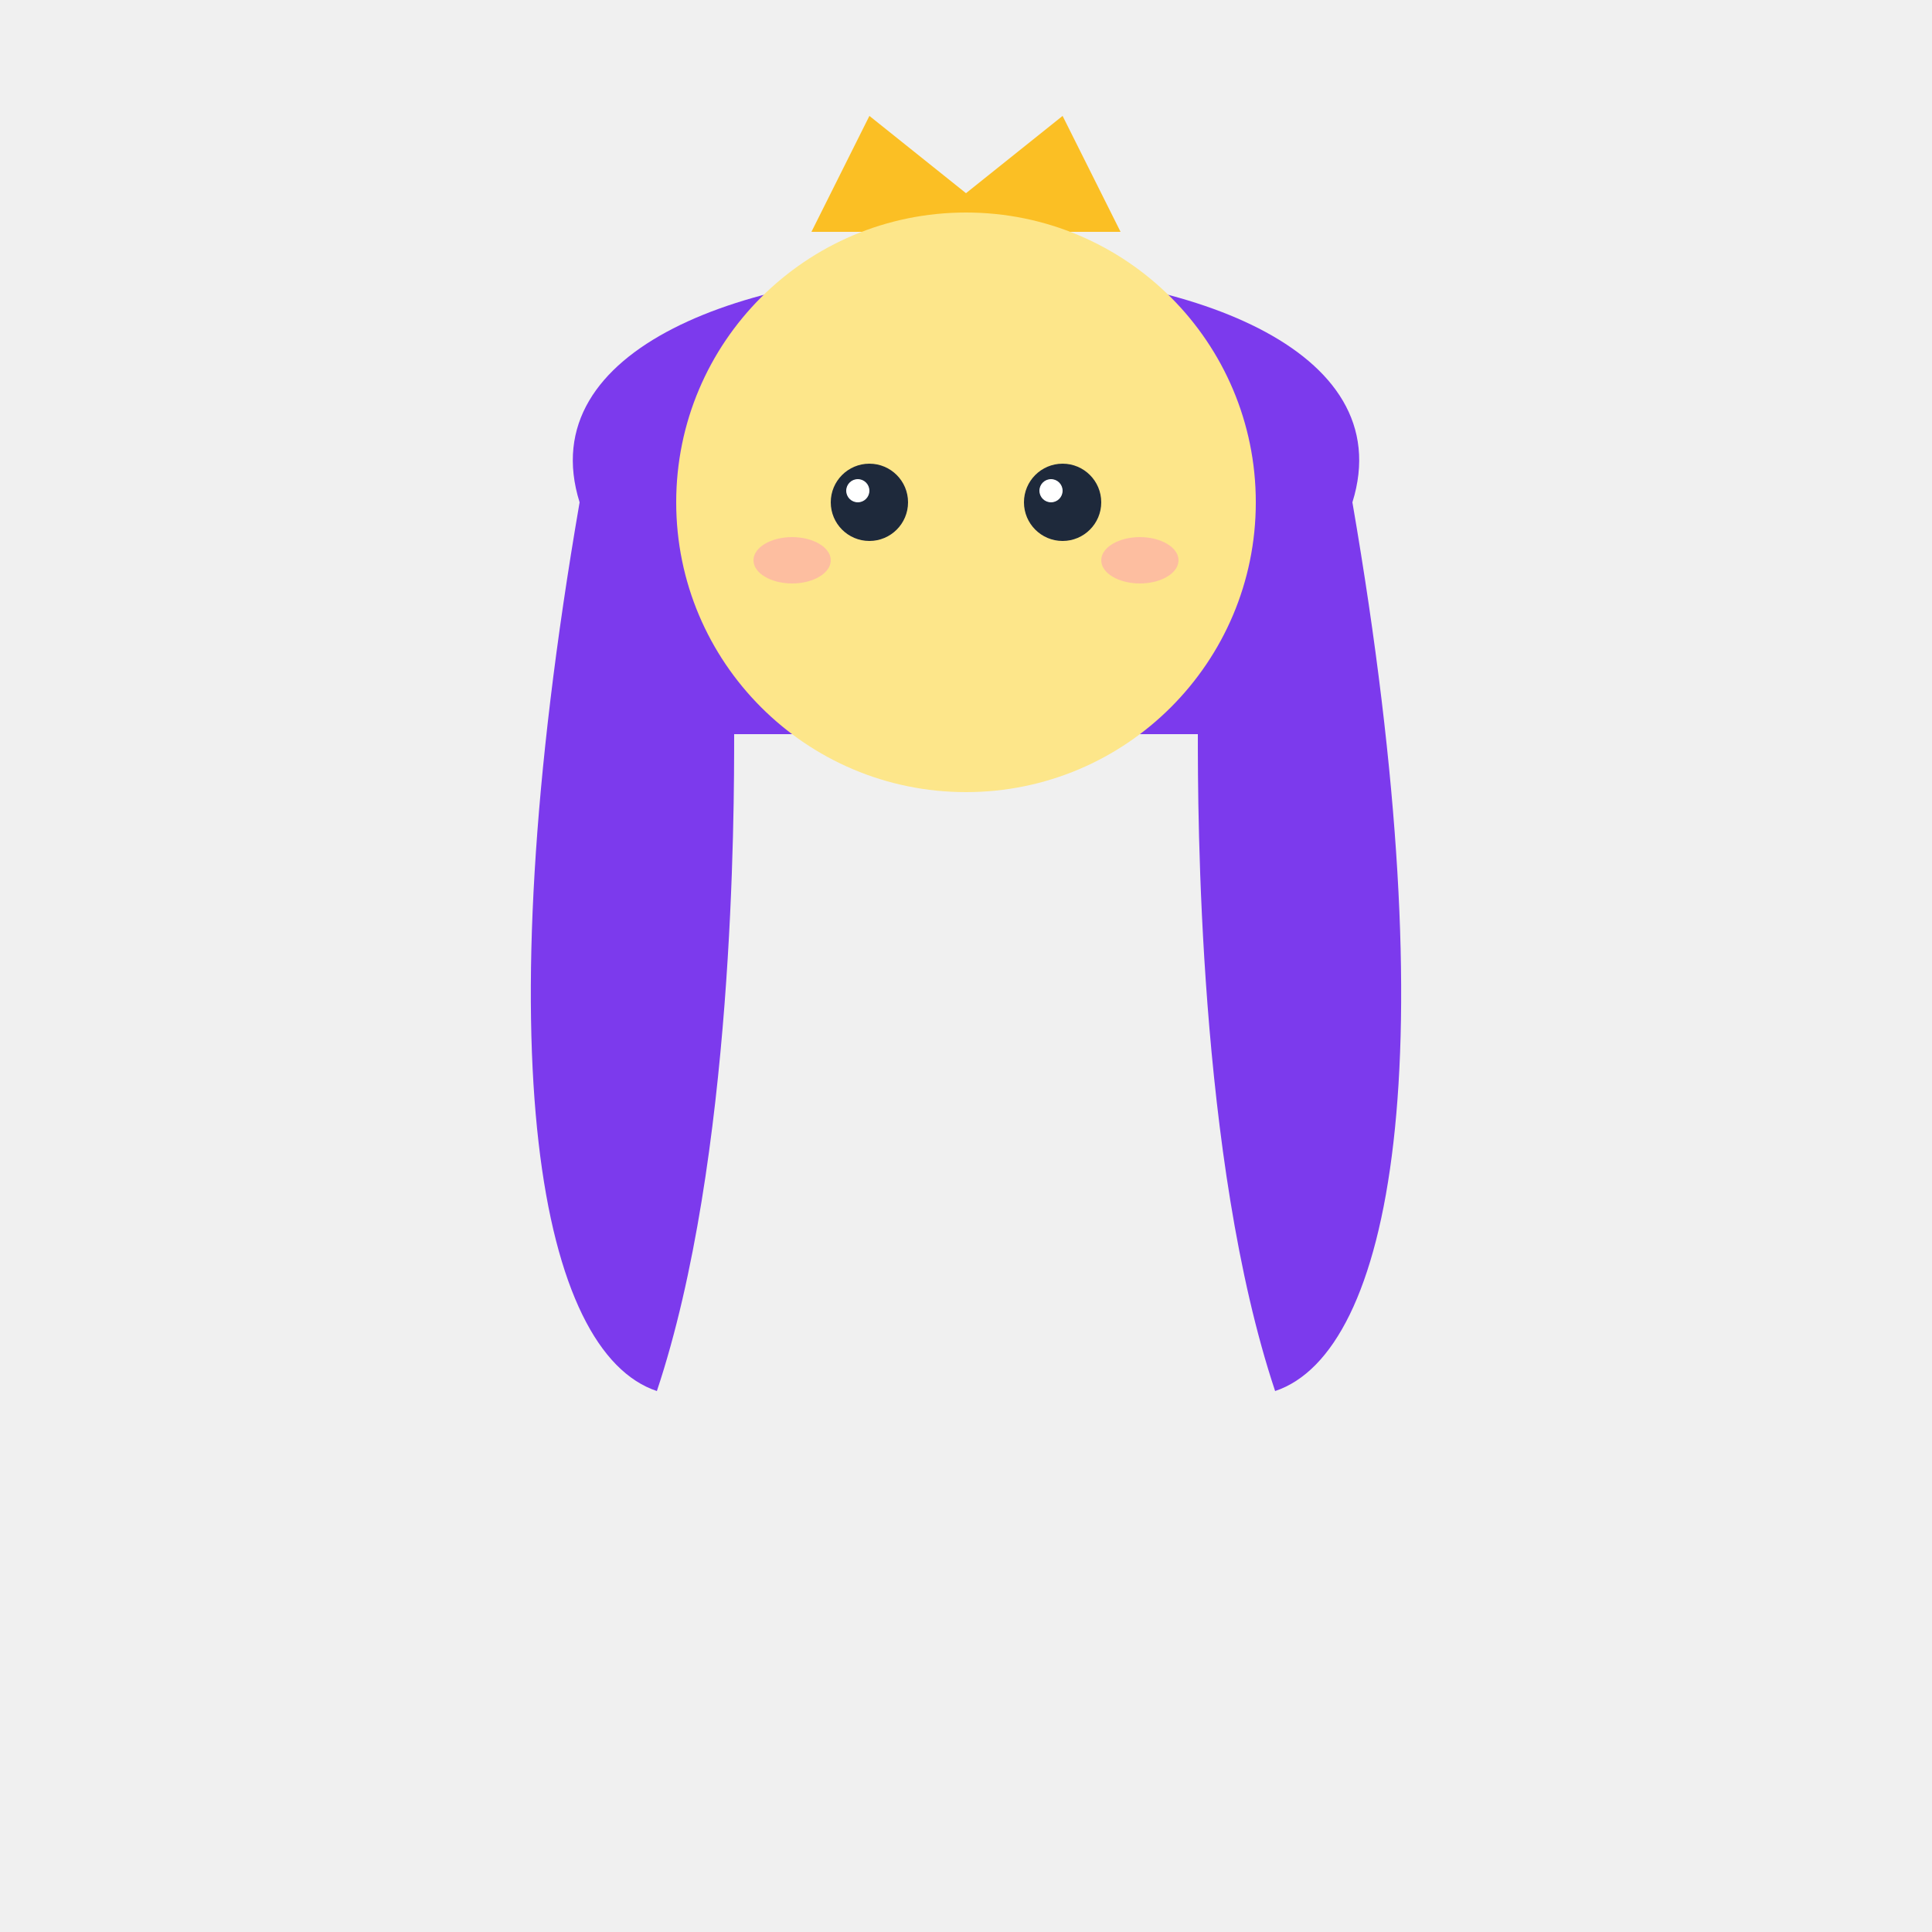
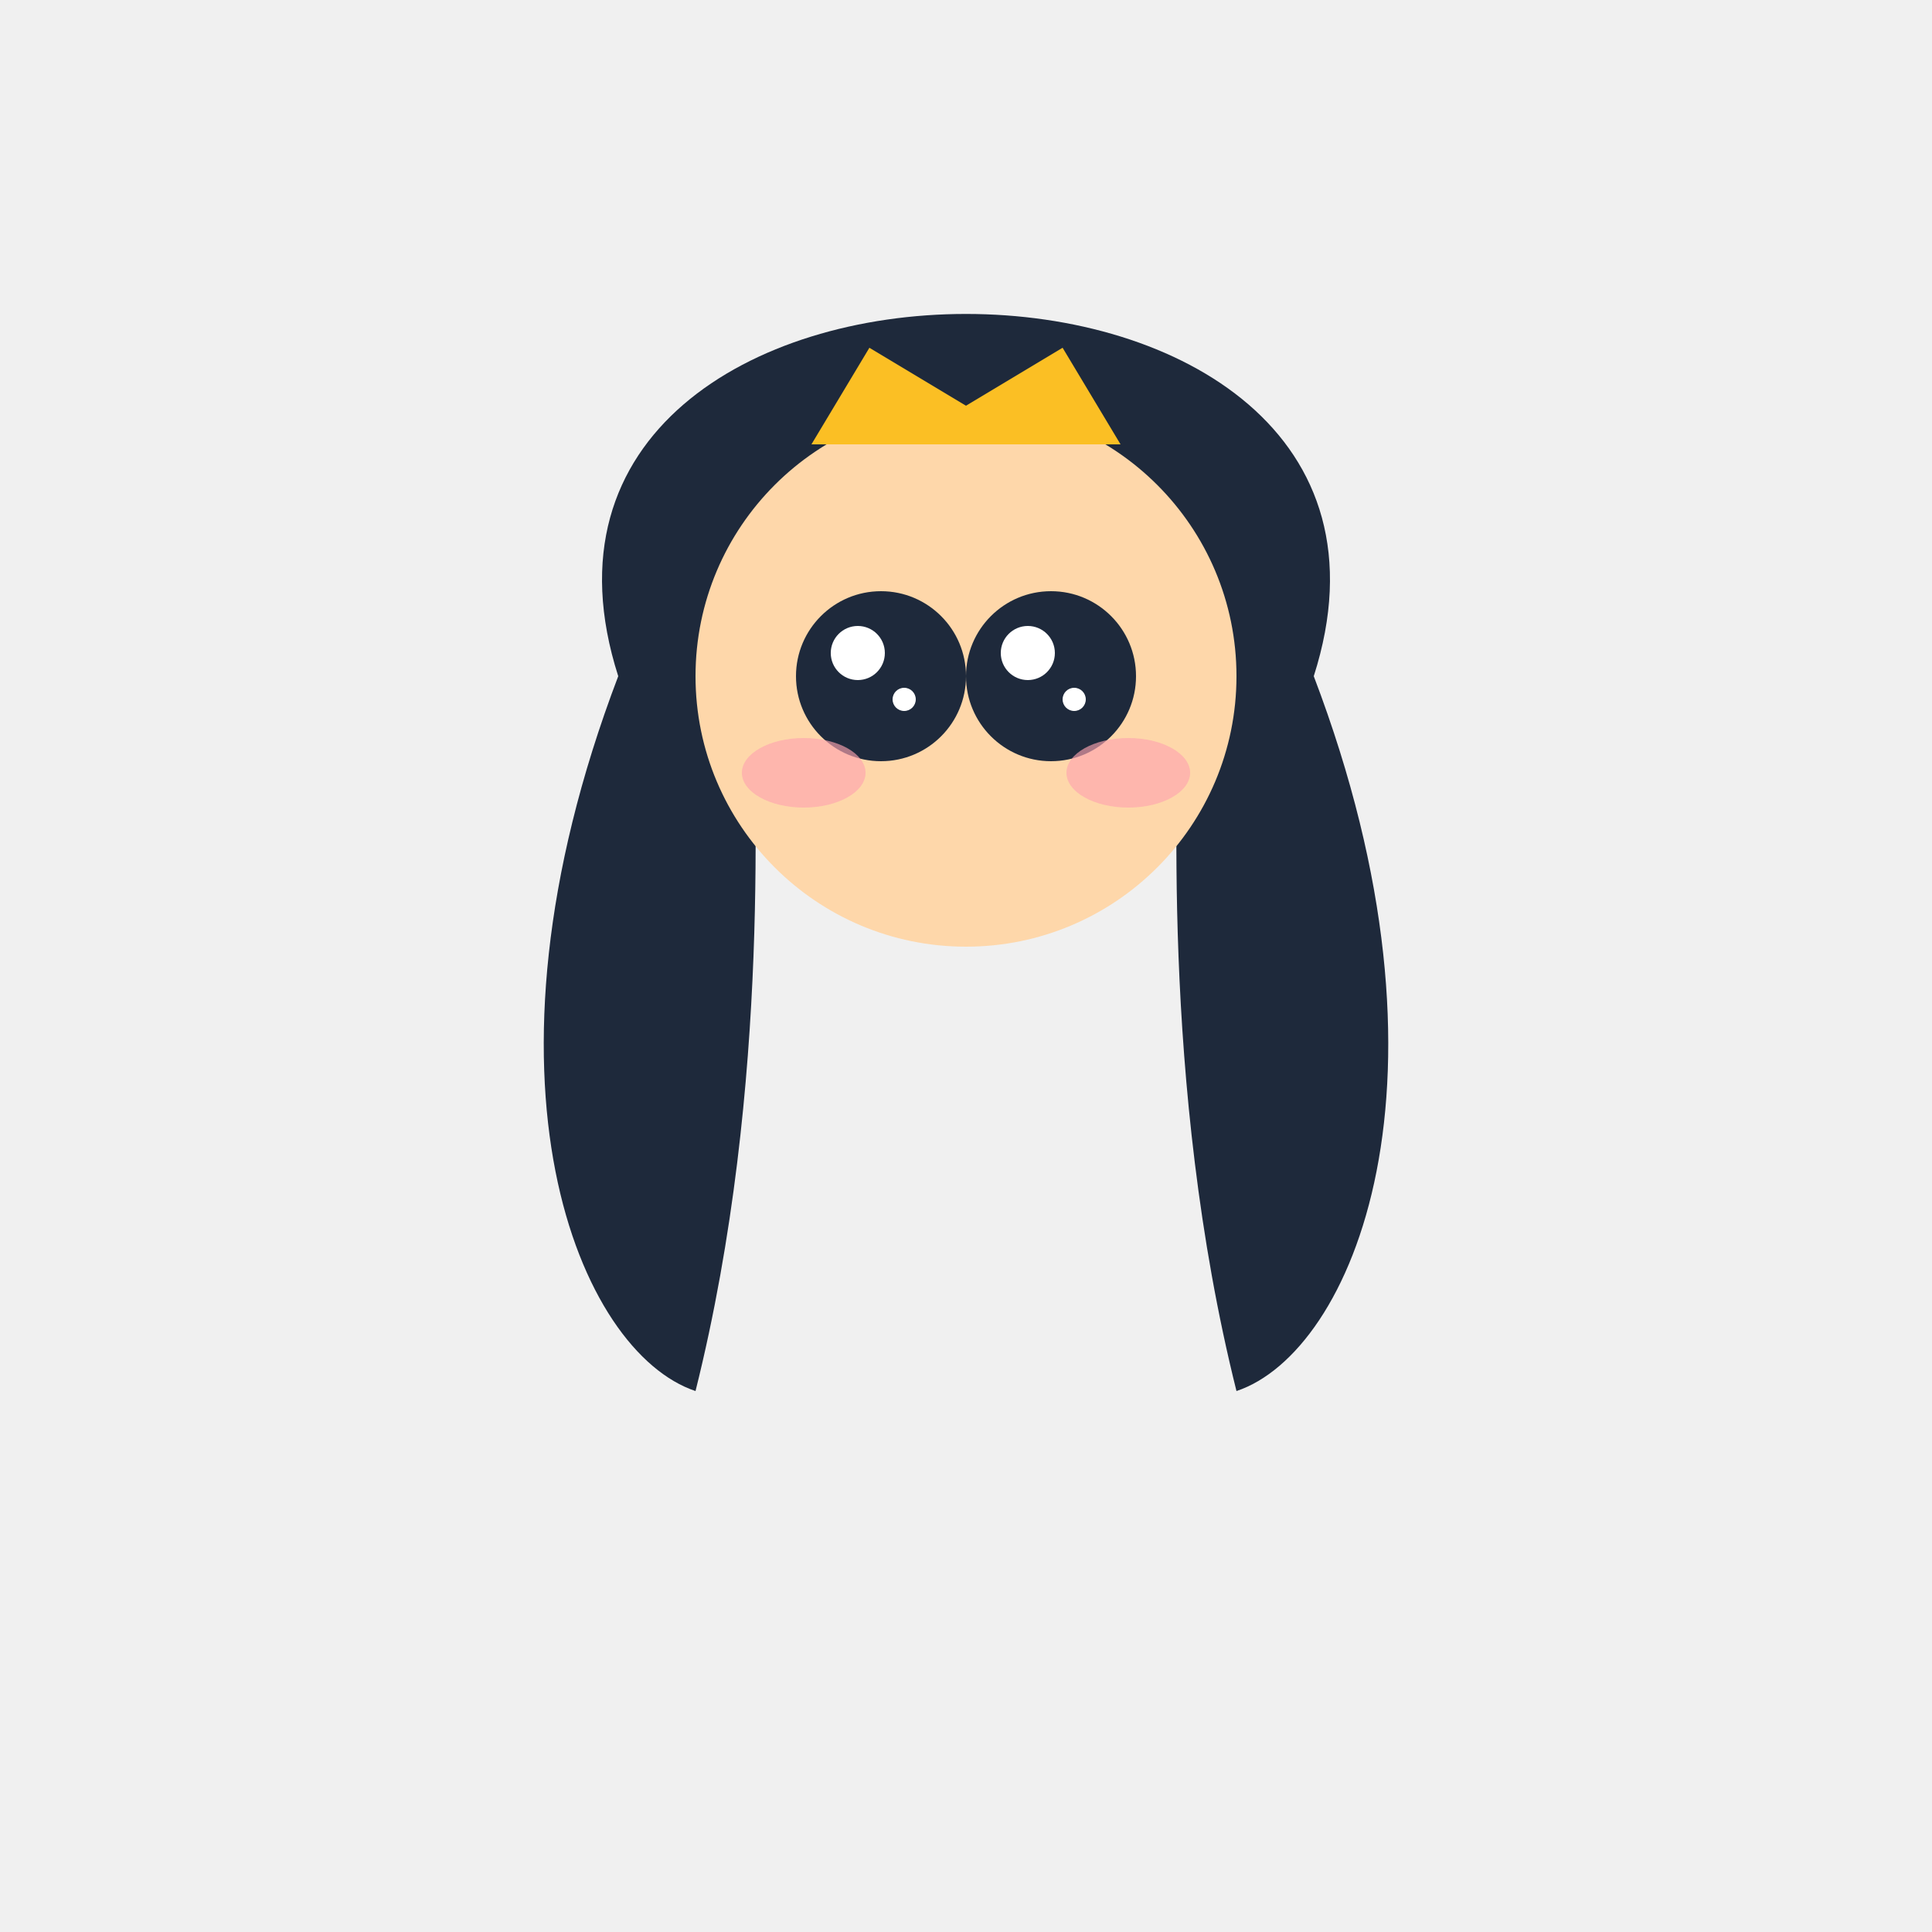
<svg xmlns="http://www.w3.org/2000/svg" viewBox="0 0 500 500">
-   <path d="M 150 130 C 125 50 375 50 350 130 C 375 275 360 350 330 360 C 310 300 310 210 310 190 L 190 190 C 190 210 190 300 170 360 C 140 350 125 275 150 130 Z" fill="#7C3AED" />
-   <path d="M 210 60 L 225 30 L 250 50 L 275 30 L 290 60 Z" fill="#FBBF24" />
-   <circle cx="250" cy="130" r="75" fill="#FDE68A" />
-   <path d="M215 110 Q225 105 L235 110" stroke="#1E293B" stroke-width="6" stroke-linecap="round" fill="none" />
-   <path d="M265 110 Q275 105 L285 110" stroke="#1E293B" stroke-width="6" stroke-linecap="round" fill="none" />
-   <circle cx="225" cy="130" r="10" fill="#1E293B" />
-   <circle cx="222" cy="127" r="3" fill="#FFFFFF" />
-   <circle cx="275" cy="130" r="10" fill="#1E293B" />
-   <circle cx="272" cy="127" r="3" fill="#FFFFFF" />
-   <ellipse cx="205" cy="145" rx="10" ry="6" fill="#FDA4AF" opacity="0.6" />
-   <ellipse cx="295" cy="145" rx="10" ry="6" fill="#FDA4AF" opacity="0.6" />
-   <path d="M240 155 Q250 165 L260 155" stroke="#1E293B" stroke-width="10" stroke-linecap="round" fill="none" />
+   <path d="M 160 175 C 120 50 380 50 340 175 C 380 280 350 350 320 360 C 300 280 305 200 305 180 L 195 180 C 195 200 200 280 180 360 C 150 350 120 280 160 175 Z" fill="#1E293B" />
+   <circle cx="250" cy="175" r="70" fill="#FED7AA" />
+   <path d="M 210 115 L 225 90 L 250 105 L 275 90 L 290 115 Z" fill="#FBBF24" />
+   <circle cx="228" cy="175" r="22" fill="#1E293B" />
+   <circle cx="222" cy="169" r="7" fill="#FFFFFF" />
+   <circle cx="234" cy="181" r="3" fill="#FFFFFF" />
+   <circle cx="272" cy="175" r="22" fill="#1E293B" />
+   <circle cx="266" cy="169" r="7" fill="#FFFFFF" />
+   <circle cx="278" cy="181" r="3" fill="#FFFFFF" />
+   <ellipse cx="208" cy="200" rx="16" ry="9" fill="#FDA4AF" opacity="0.65" />
+   <ellipse cx="292" cy="200" rx="16" ry="9" fill="#FDA4AF" opacity="0.65" />
+   <path d="M238 205 Q250 217 L262 205" stroke="#1E293B" stroke-width="7" stroke-linecap="round" fill="none" />
</svg>
